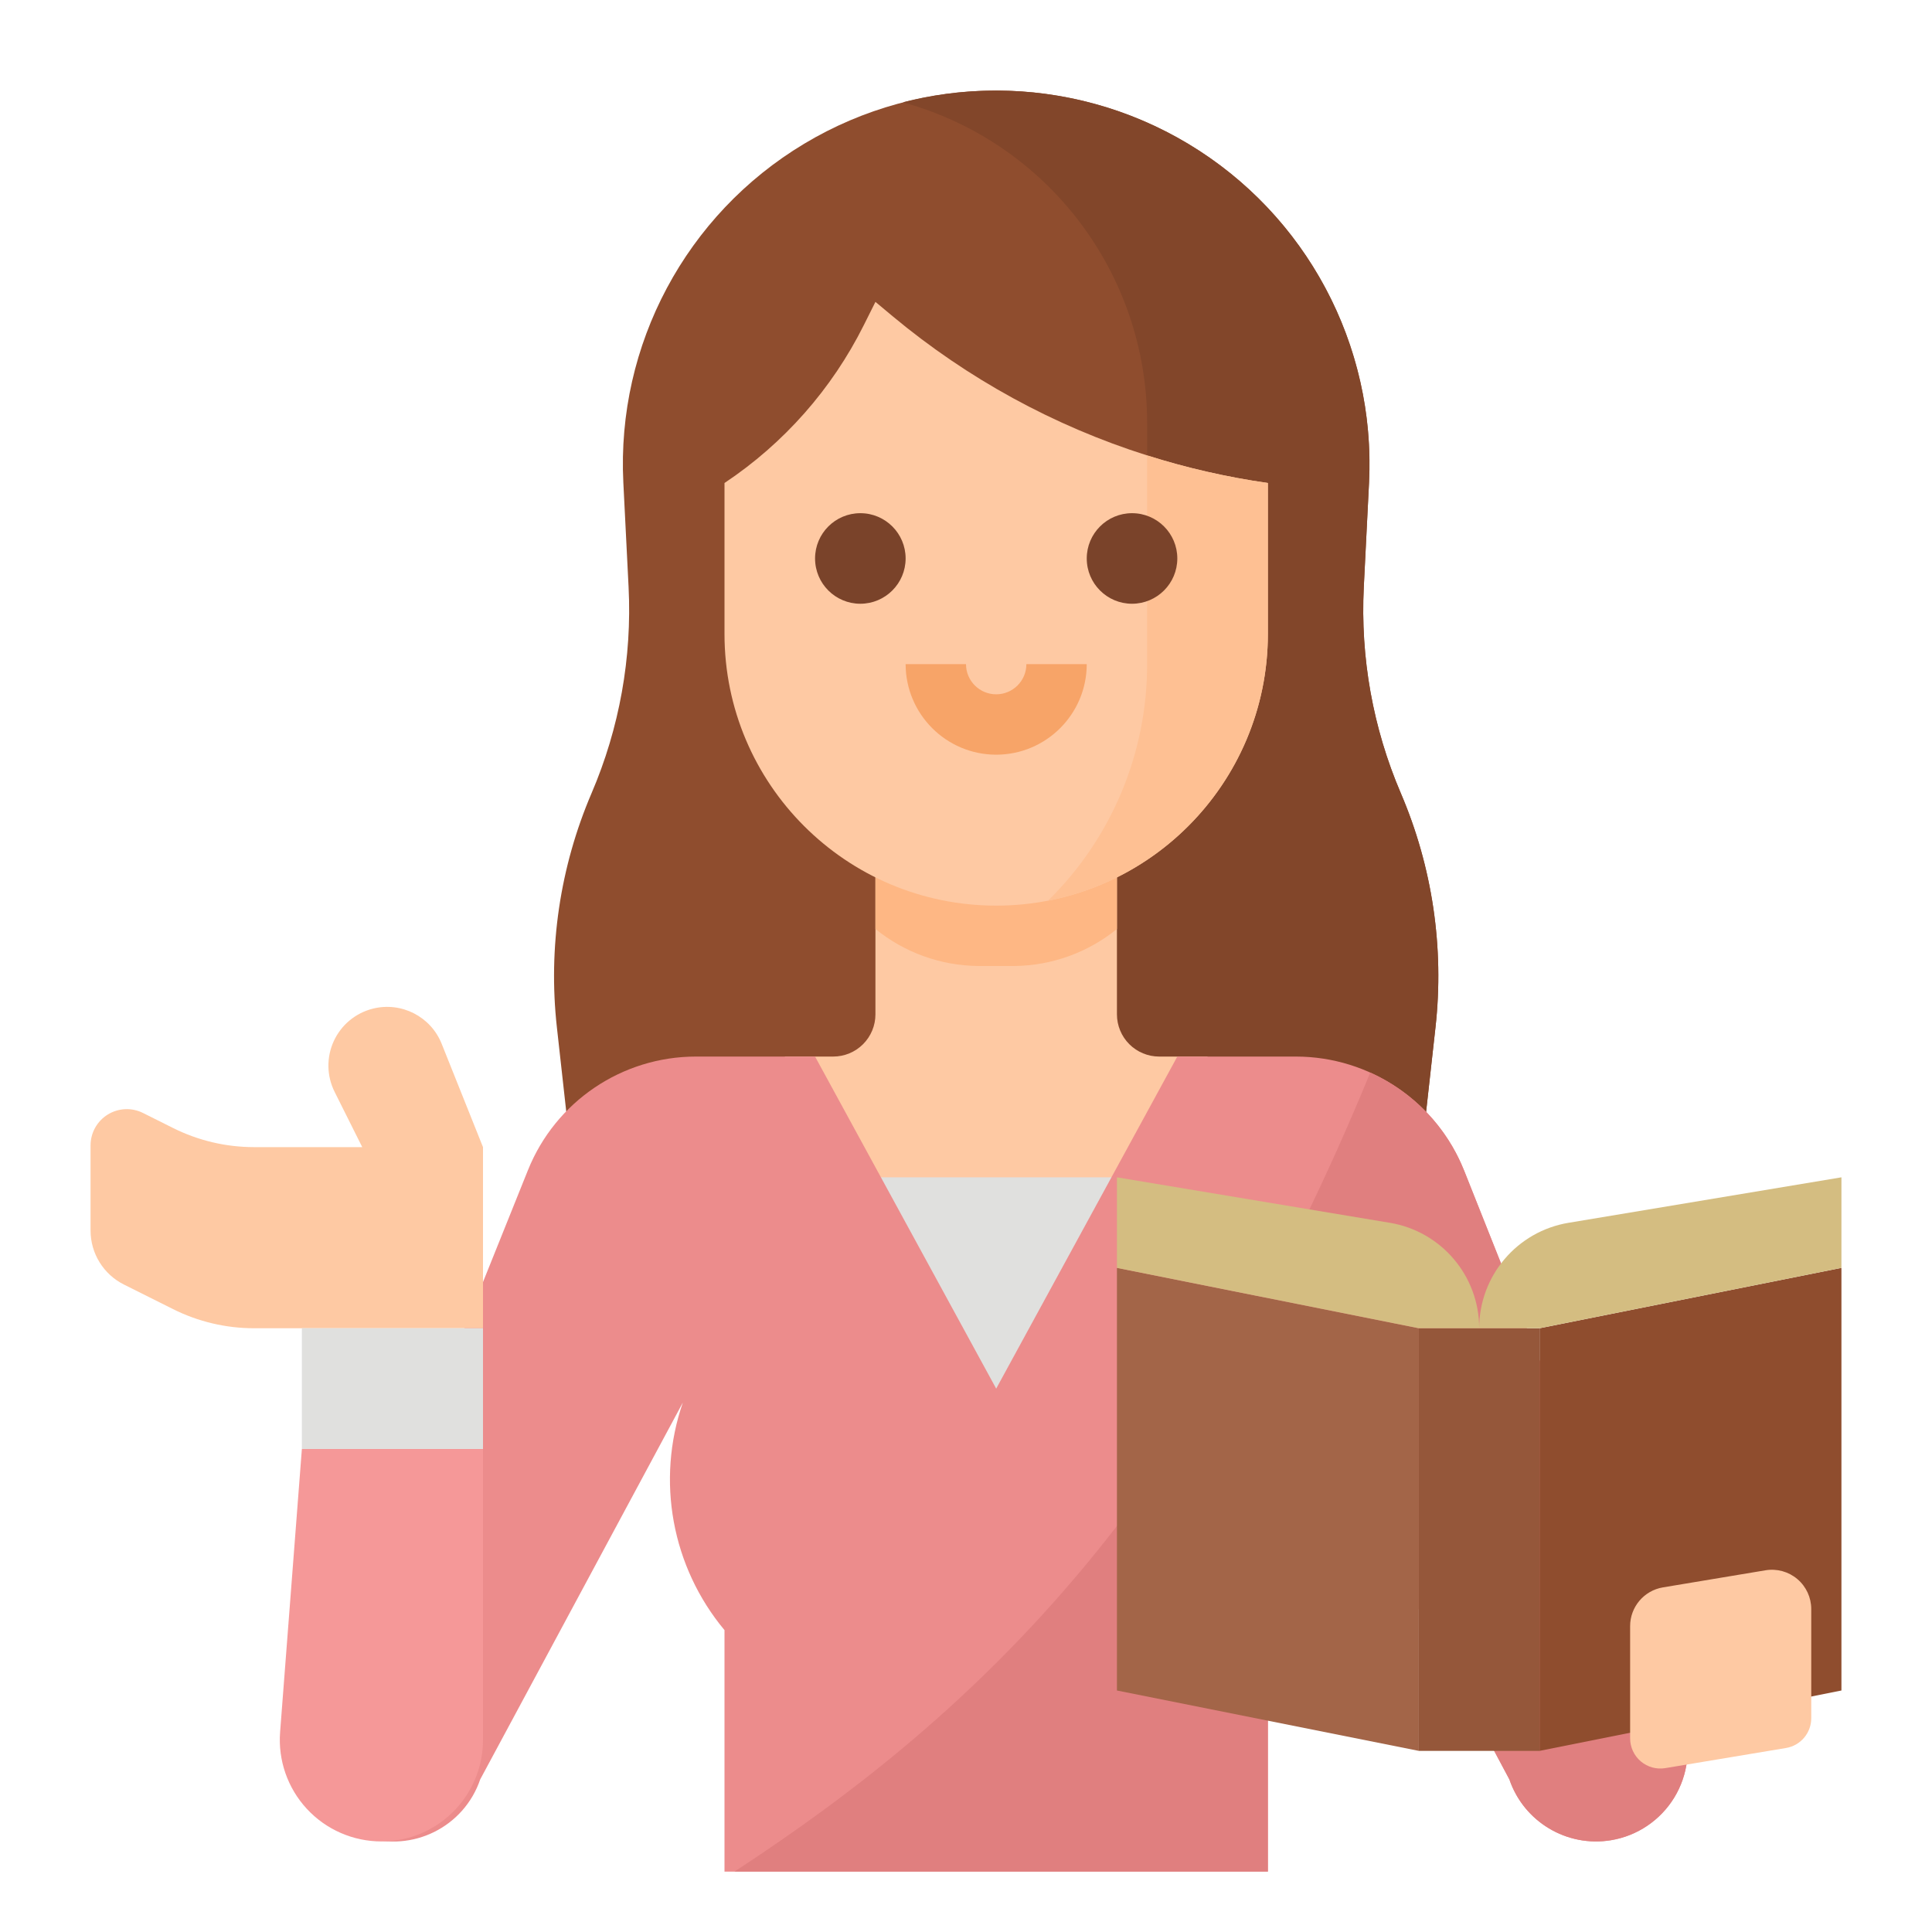
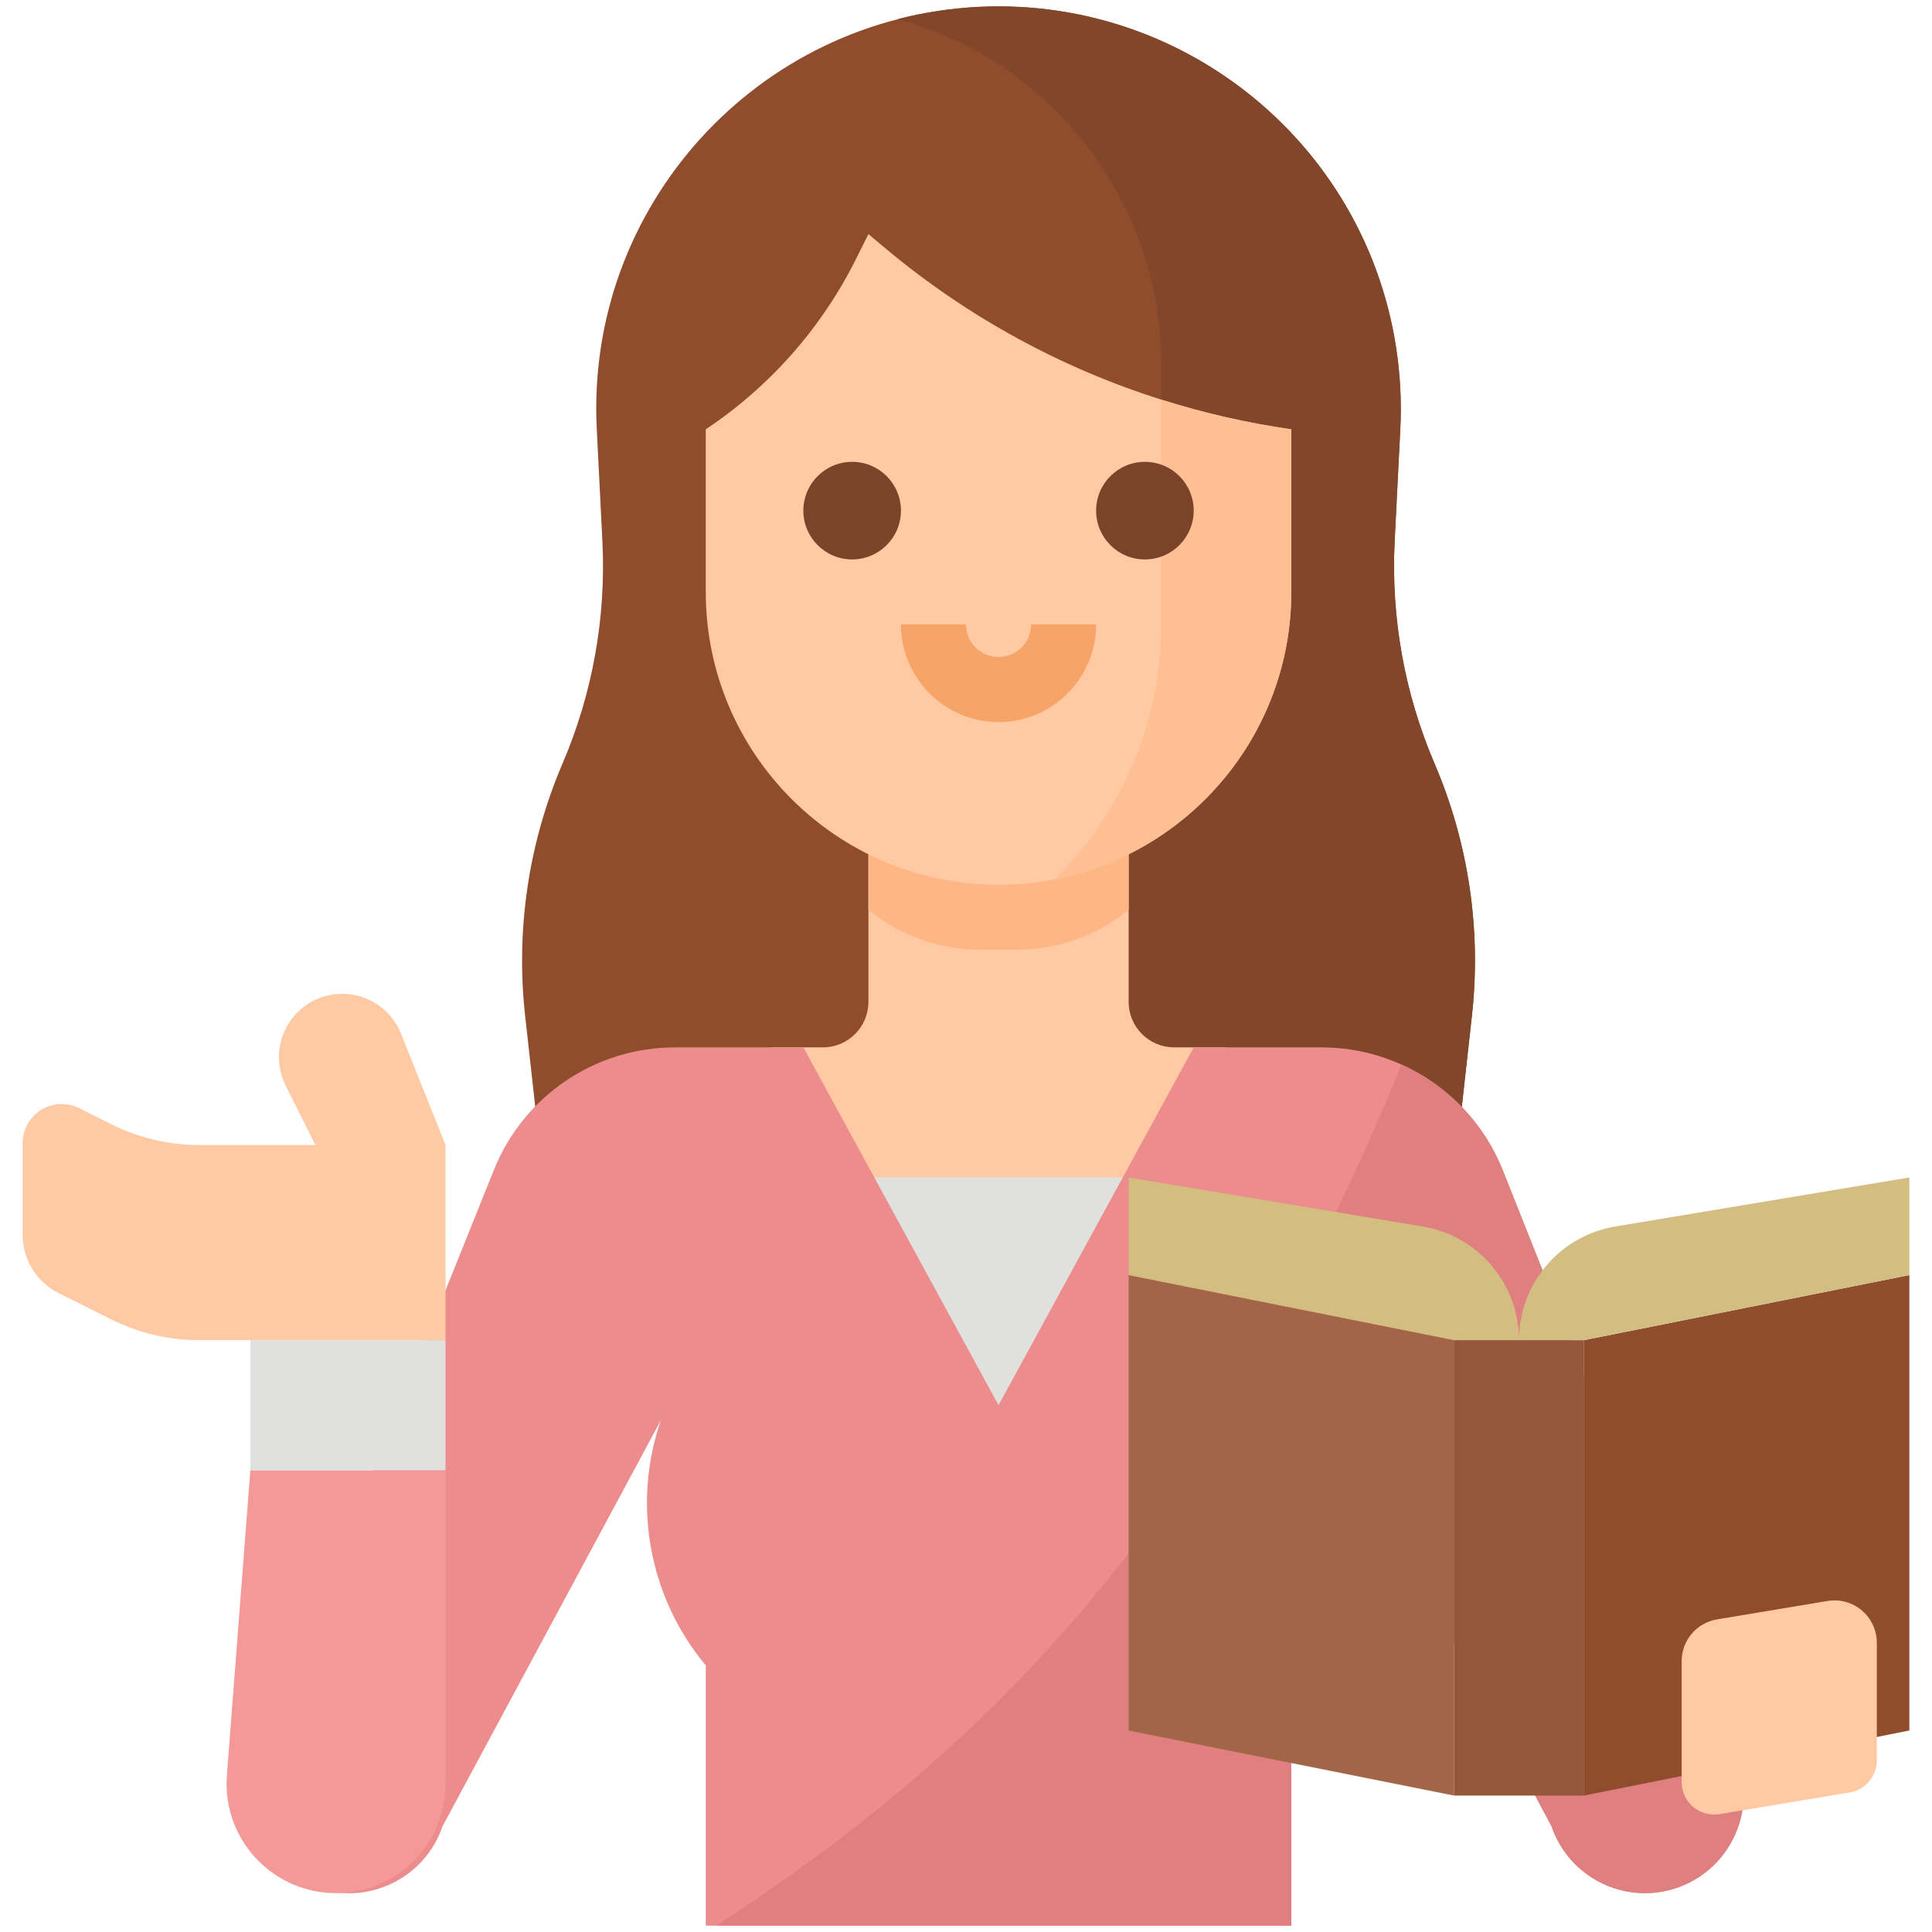
- <svg xmlns="http://www.w3.org/2000/svg" height="512" viewBox="0 0 512 512" width="512">
-   <path d="m380.42 272.25-2.64 23.75-1.78 16h-224l-1.78-16-2.64-23.75a123.092 123.092 0 0 1 9.2-62.07 123.208 123.208 0 0 0 9.8-54.63l-1.39-27.68a98.933 98.933 0 1 1 197.62 0l-1.39 27.68a123.208 123.208 0 0 0 9.8 54.63 123.028 123.028 0 0 1 9.2 62.07z" fill="#8f4d2e" />
-   <path d="m380.42 272.25-2.64 23.75h-89.78v-88l16-32v-64a88.087 88.087 0 0 0 -64.74-84.89 99.043 99.043 0 0 1 123.55 100.76l-1.39 27.68a123.208 123.208 0 0 0 9.8 54.63 123.028 123.028 0 0 1 9.2 62.07z" fill="#82462a" />
-   <path d="m307.2 280a11.194 11.194 0 0 1 -11.2-11.2v-52.8h-64v52.8a11.194 11.194 0 0 1 -11.2 11.2h-12.8v48h112v-48z" fill="#fec9a3" />
-   <path d="m268.824 256a43.894 43.894 0 0 0 27.176-9.807v-30.193h-64v30.19a43.894 43.894 0 0 0 27.176 9.81z" fill="#feb784" />
-   <path d="m336 128v40a72 72 0 0 1 -144 0v-40a108.535 108.535 0 0 0 36.9-41.8l3.1-6.2 4.54 3.79a199.241 199.241 0 0 0 67.46 36.9 199.509 199.509 0 0 0 32 7.31z" fill="#fec9a3" />
-   <path d="m336 128v40a72.035 72.035 0 0 1 -58.26 70.69 87.683 87.683 0 0 0 26.26-62.69v-55.31a199.509 199.509 0 0 0 32 7.31z" fill="#fec093" />
-   <path d="m228 160a12 12 0 1 1 12-12 12.013 12.013 0 0 1 -12 12z" fill="#7a432a" />
-   <path d="m300 160a12 12 0 1 1 12-12 12.013 12.013 0 0 1 -12 12z" fill="#7a432a" />
-   <path d="m264 200a24.027 24.027 0 0 1 -24-24h16a8 8 0 0 0 16 0h16a24.027 24.027 0 0 1 -24 24z" fill="#f7a468" />
-   <path d="m224 312h80v56h-80z" fill="#e0e0de" />
-   <path d="m426.97 487.67a24.282 24.282 0 0 1 -26.97-16.11l-52.84-99.13a62.3 62.3 0 0 1 -11.16 59.57v64h-144v-64a62.4 62.4 0 0 1 -11.04-60.31l-53.7 99.87a24.273 24.273 0 0 1 -46.09-15.24l58.74-146.21a47.985 47.985 0 0 1 44.54-30.11h31.55l48 88 48-88h31.43a48.041 48.041 0 0 1 44.6 30.27l58.07 146.05a24.287 24.287 0 0 1 -19.13 31.35z" fill="#ec8c8c" />
-   <path d="m74.23 459.01 5.77-75.01h48v77.075a26.925 26.925 0 0 1 -26.925 26.925 26.924 26.924 0 0 1 -26.845-28.99z" fill="#f59898" />
-   <path d="m98.821 267.3a15.562 15.562 0 0 0 -10.145 22.057l7.324 14.643h-28.669a48 48 0 0 1 -21.466-5.067l-7.972-3.986a9.6 9.6 0 0 0 -13.893 8.586v22.578a16 16 0 0 0 8.845 14.311l13.02 6.511a48 48 0 0 0 21.466 5.067h60.669v-48l-10.955-27.387a15.562 15.562 0 0 0 -18.224-9.313z" fill="#fec9a3" />
-   <path d="m80 352h48v32h-48z" fill="#e0e0de" />
-   <path d="m426.97 487.67a24.282 24.282 0 0 1 -26.97-16.11l-52.84-99.13a62.3 62.3 0 0 1 -11.16 59.57v64h-141.37c66.03-43.12 121.74-97.84 168.5-211.76a47.923 47.923 0 0 1 24.9 26.03l58.07 146.05a24.287 24.287 0 0 1 -19.13 31.35z" fill="#e07f7f" />
-   <path d="m376 464-80-16v-112l80 16z" fill="#a36548" />
-   <path d="m408 464 80-16v-112l-80 16z" fill="#8f4d2e" />
-   <path d="m376 352h32v112h-32z" fill="#95573a" />
-   <path d="m392 352a28.332 28.332 0 0 0 -23.673-27.946l-72.327-12.054v24l80 16h16a28.332 28.332 0 0 1 23.673-27.946l72.327-12.054v24l-80 16z" fill="#d4bd81" />
-   <path d="m473.315 463.237-32 5.334a8 8 0 0 1 -9.315-7.891v-29.735a10.413 10.413 0 0 1 8.7-10.272l27.172-4.529a10.414 10.414 0 0 1 12.128 10.273v28.929a8 8 0 0 1 -6.685 7.891z" fill="#fec9a3" />
+ <svg xmlns="http://www.w3.org/2000/svg" version="1.1" id="圖層_1" x="0px" y="0px" width="512px" height="512px" viewBox="0 0 512 512" enable-background="new 0 0 512 512" xml:space="preserve">
+   <g>
+     <path fill="#8F4D2E" d="M390.072,269.213l-2.844,25.594l-1.918,17.24h-241.38l-1.918-17.24l-2.844-25.594   c-2.53-22.777,0.887-45.821,9.914-66.885c7.951-18.564,11.563-38.697,10.56-58.868l-1.498-29.828   C155.209,54.827,200.5,4.776,259.306,1.841c58.806-2.935,108.856,42.357,111.792,101.163c0.176,3.541,0.176,7.088,0,10.629   l-1.499,29.828c-1.004,20.169,2.609,40.304,10.561,58.868C389.188,223.391,392.604,246.436,390.072,269.213L390.072,269.213z" />
+     <path fill="#82462A" d="M390.072,269.213l-2.844,25.594h-96.747v-94.829l17.242-34.482V96.531   c-0.022-42.716-28.574-80.155-69.763-91.477c57.093-14.654,115.257,19.749,129.913,76.841c2.658,10.358,3.744,21.056,3.225,31.737   l-1.499,29.828c-1.004,20.171,2.609,40.304,10.561,58.868C389.188,223.391,392.604,246.436,390.072,269.213L390.072,269.213z" />
+     <path fill="#FEC9A3" d="M311.172,277.565c-6.662,0.004-12.064-5.395-12.068-12.057c0-0.004,0-0.008,0-0.012V208.6h-68.965v56.896   c0.003,6.661-5.395,12.064-12.057,12.068c-0.004,0-0.008,0-0.013,0h-13.792v51.724h120.69v-51.724H311.172z" />
+     <path fill="#FEB784" d="M269.819,251.703c10.675-0.118,20.995-3.843,29.284-10.569V208.6h-68.965v32.531   c8.288,6.727,18.609,10.454,29.284,10.572H269.819z" />
+     <path fill="#FEC9A3" d="M342.206,113.773v43.103c0,42.85-34.735,77.586-77.586,77.586c-42.849,0-77.585-34.737-77.585-77.586   v-43.103c16.95-11.296,30.657-26.823,39.763-45.043l3.341-6.682l4.893,4.085c21.419,17.849,46.108,31.354,72.693,39.762   C318.982,109.463,330.515,112.097,342.206,113.773z" />
+     <path fill="#FEC093" d="M342.206,113.773v43.103c-0.008,37.141-26.325,69.072-62.779,76.174   c18.132-17.797,28.33-42.147,28.297-67.553v-59.602C318.982,109.463,330.515,112.097,342.206,113.773z" />
+     <path fill="#7A432A" d="M225.828,148.255c-7.142,0-12.932-5.79-12.932-12.931s5.79-12.931,12.932-12.931   c7.141,0,12.931,5.789,12.931,12.931C238.75,142.462,232.966,148.246,225.828,148.255z" />
+     <path fill="#7A432A" d="M303.414,148.255c-7.143,0-12.933-5.79-12.933-12.931s5.79-12.931,12.933-12.931   c7.14,0,12.93,5.789,12.93,12.931C316.337,142.462,310.552,148.246,303.414,148.255z" />
+     <path fill="#F7A468" d="M264.62,191.358c-14.276-0.017-25.845-11.586-25.861-25.862H256c0,4.76,3.859,8.621,8.62,8.621   c4.762,0,8.621-3.86,8.621-8.621h17.24C290.467,179.772,278.896,191.342,264.62,191.358z" />
+     <path fill="#E0E0DE" d="M221.517,312.047h86.207v60.345h-86.207V312.047z" />
+     <path fill="#EC8C8C" d="M440.234,501.347c-12.63,2.104-24.927-5.243-29.063-17.36l-56.938-106.821   c7.37,22.037,2.821,46.317-12.027,64.192v68.966H187.035v-68.966c-15.069-18.088-19.581-42.737-11.897-64.988l-57.867,107.617   c-4.65,13.676-19.508,20.993-33.184,16.342c-13.514-4.596-20.847-19.176-16.481-32.764l63.297-157.556   c7.869-19.603,26.872-32.448,47.996-32.444h33.998l51.724,94.827l51.724-94.827h33.869c21.187,0.016,40.225,12.935,48.062,32.617   l62.573,157.383c4.402,13.768-3.191,28.496-16.959,32.897C442.695,500.845,441.474,501.14,440.234,501.347z" />
+     <path fill="#F59898" d="M60.127,470.464l6.218-80.83h51.724v83.054c0,16.023-12.99,29.015-29.014,29.015   s-29.013-12.99-29.014-29.013C60.042,471.948,60.071,471.203,60.127,470.464z" />
+     <path fill="#FEC9A3" d="M86.626,263.879c-8.985,2.245-14.448,11.351-12.203,20.335c0.297,1.188,0.723,2.338,1.27,3.433l7.892,15.78   H52.693c-8.029,0-15.949-1.87-23.131-5.462l-8.59-4.295c-5.11-2.554-11.324-0.481-13.879,4.628C6.374,299.734,6,301.318,6,302.923   v24.33c0,6.53,3.69,12.499,9.531,15.421l14.031,7.016c7.182,3.591,15.102,5.461,23.131,5.461h65.376v-51.724l-11.805-29.514   C103.147,266.129,94.76,261.844,86.626,263.879L86.626,263.879z" />
+     <path fill="#E0E0DE" d="M66.345,355.151h51.724v34.483H66.345V355.151z" />
+     <path fill="#E07F7F" d="M440.234,501.347c-12.63,2.104-24.927-5.243-29.063-17.36l-56.938-106.821   c7.37,22.037,2.821,46.317-12.027,64.192v68.966H189.869c71.153-46.466,131.186-105.432,181.574-228.19   c12.251,5.505,21.876,15.566,26.832,28.049l62.573,157.383c4.402,13.768-3.191,28.496-16.959,32.897   C442.695,500.845,441.474,501.14,440.234,501.347z" />
+     <path fill="#A36548" d="M385.311,475.84l-86.207-17.241v-120.69l86.207,17.242V475.84z" />
+     <path fill="#8F4D2E" d="M419.793,475.84L506,458.599v-120.69l-86.207,17.242V475.84z" />
+     <path fill="#95573A" d="M385.311,355.151h34.482V475.84h-34.482V355.151z" />
+     <path fill="#D4BD81" d="M402.552,355.151c0-14.924-10.789-27.66-25.51-30.114l-77.938-12.989v25.861l86.207,17.242H402.552   c0-14.924,10.788-27.66,25.51-30.114L506,312.047v25.861l-86.207,17.242H402.552z" />
+     <path fill="#FEC9A3" d="M490.176,475.018l-34.483,5.748c-4.695,0.782-9.137-2.39-9.921-7.087c-0.078-0.468-0.116-0.941-0.116-1.417   v-32.041c0-5.486,3.964-10.166,9.375-11.069l29.28-4.881c6.112-1.021,11.896,3.108,12.916,9.224   c0.101,0.608,0.153,1.228,0.153,1.848v31.173C497.38,470.728,494.333,474.325,490.176,475.018z" />
+   </g>
</svg>
